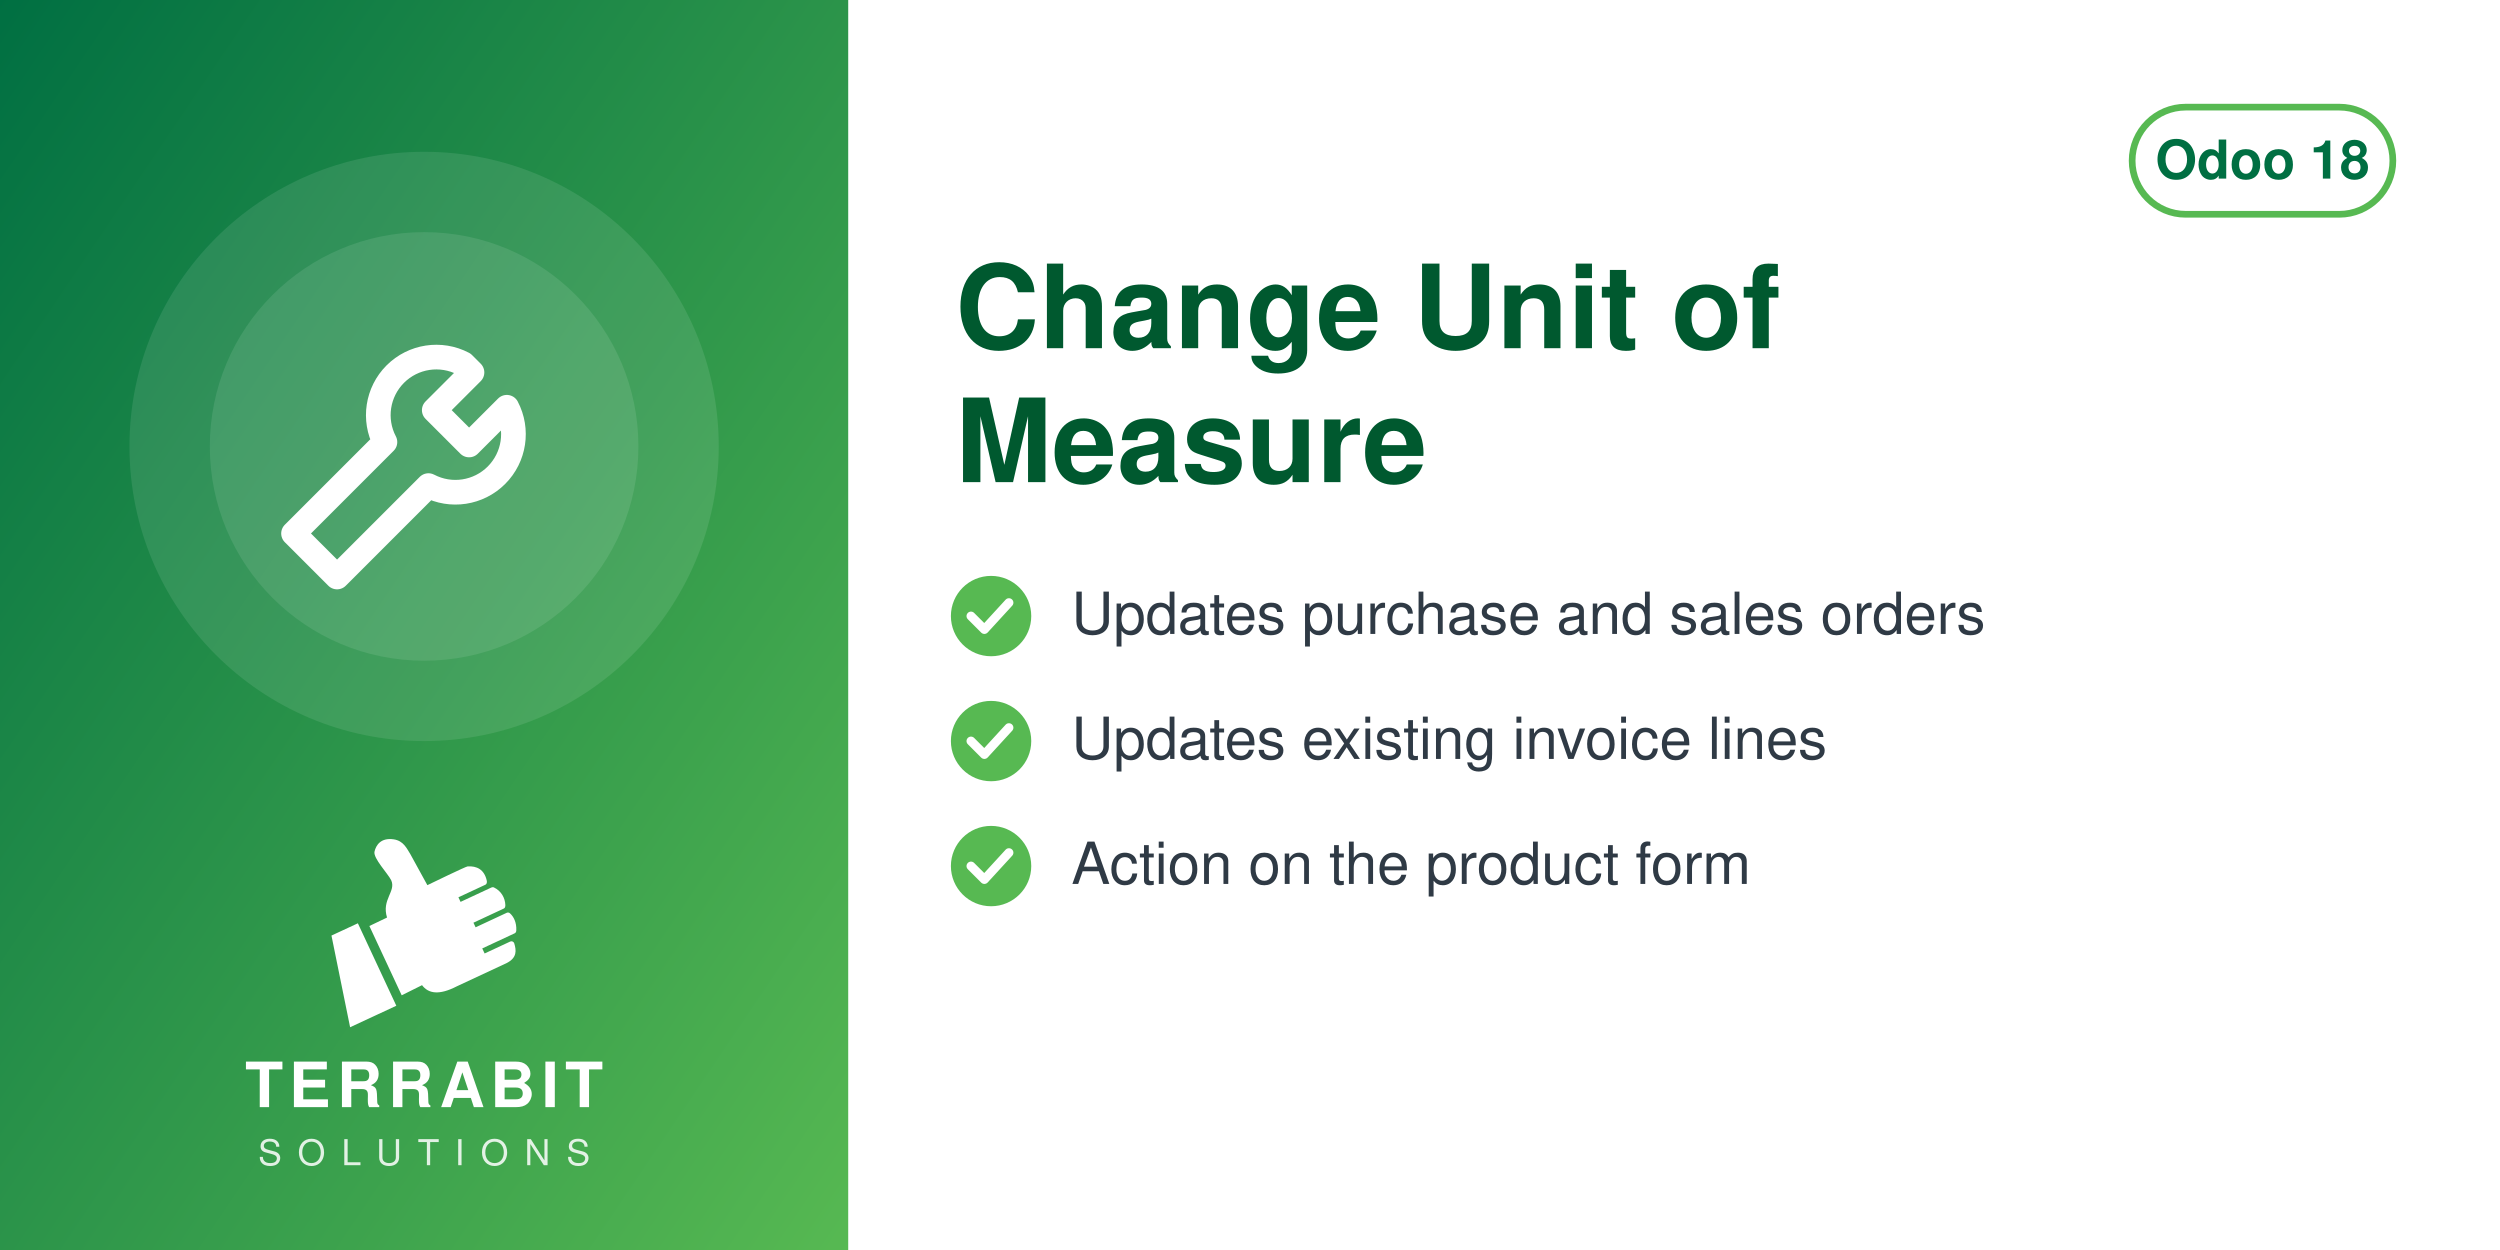
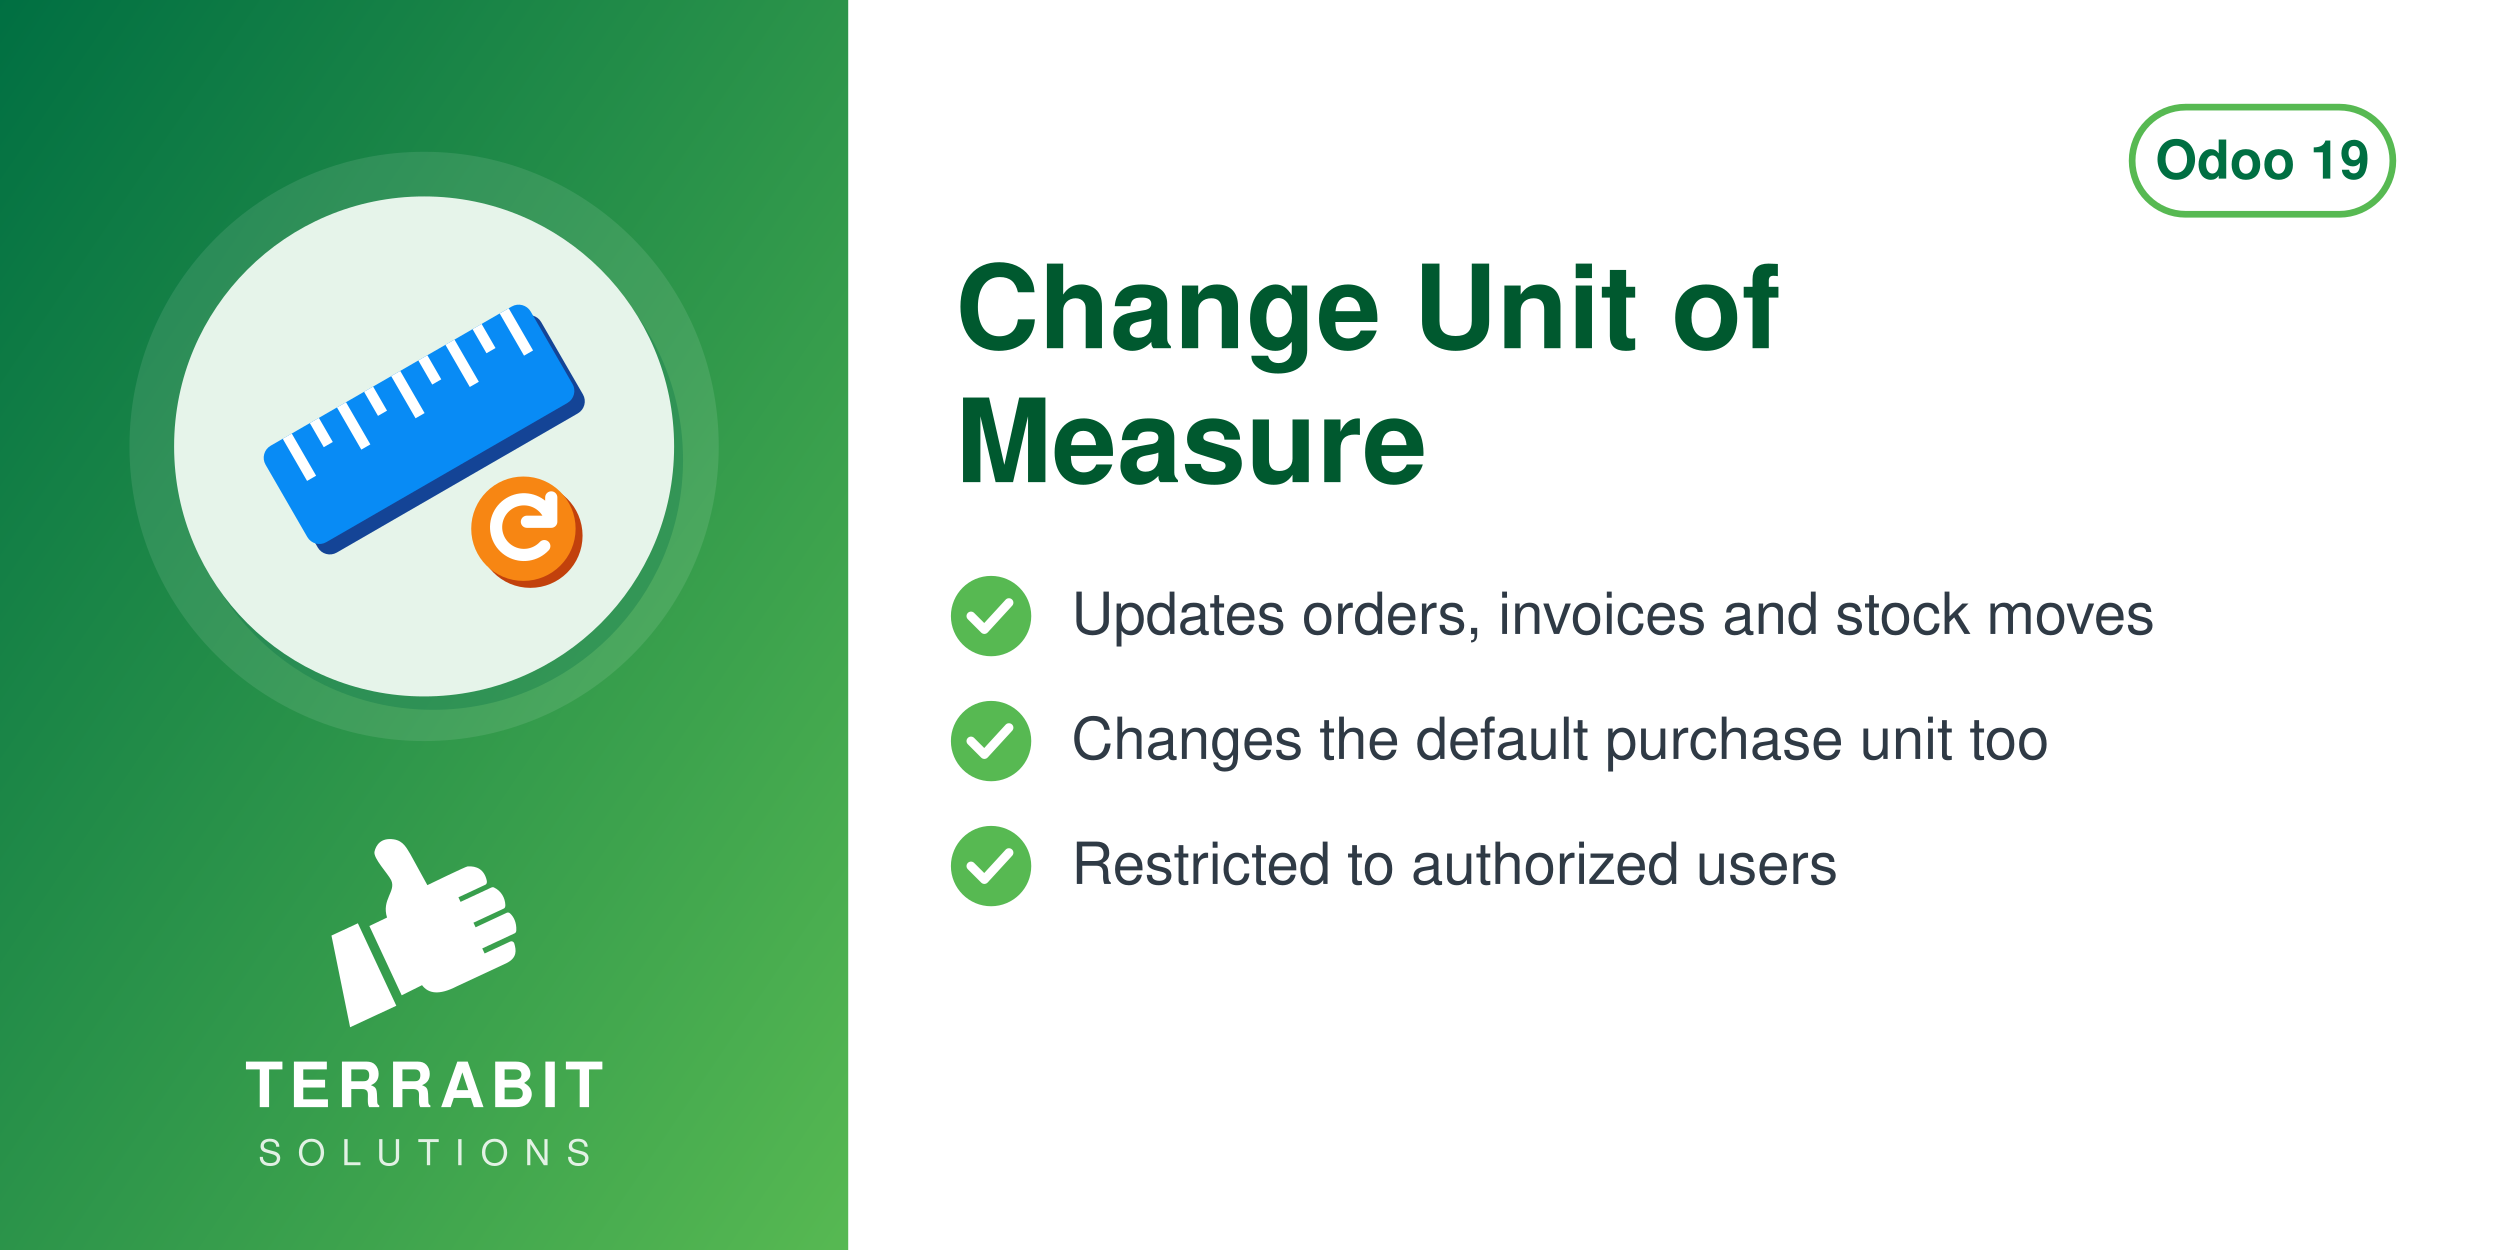
<svg xmlns="http://www.w3.org/2000/svg" width="560" height="280" viewBox="0 0 560 280">
  <defs>
    <linearGradient id="g" x1="0" y1="0" x2="1" y2="1">
      <stop offset="0" stop-color="#006F42" />
      <stop offset="1" stop-color="#57B952" />
    </linearGradient>
  </defs>
  <rect width="560" height="280" fill="#FFFFFF" />
  <rect width="190" height="280" fill="url(#g)" />
  <circle cx="95.0" cy="100" r="66" fill="white" opacity="0.10" />
-   <circle cx="95.0" cy="100" r="48" fill="white" opacity="0.10" />
-   <svg x="56.0" y="61.0" width="78" height="78" viewBox="0 0 24 24">
-     <g fill="none" stroke="white" stroke-width="1.7" stroke-linecap="round" stroke-linejoin="round">
-       <path d="M14.7 6.3a4 4 0 0 0-5.4 5.4L3 18l3 3 6.3-6.3a4 4 0 0 0 5.4-5.4l-2.6 2.6-2.4-2.4 2.6-2.6z" />
+   <circle cx="97.0" cy="103" r="56" fill="#006F42" opacity="0.30" />
+   <circle cx="95.0" cy="100" r="56" fill="#E6F4EA" />
+   <svg x="54.0" y="59.0" width="82" height="82" viewBox="0 0 100 100" preserveAspectRatio="xMidYMid meet">
+     <g transform="translate(4.89,0.24) scale(0.9505)">
+       <defs>
+         <mask id="mi-cut" maskUnits="userSpaceOnUse" x="-20" y="-20" width="140" height="140">
+           <rect x="-20" y="-20" width="140" height="140" fill="#fff" />
+           <circle cx="77" cy="77" r="19" fill="#000" />
+         </mask>
+       </defs>
+       <g mask="url(#mi-cut)">
+         <g transform="translate(3,3)" fill="#144496">
+           <rect x="2" y="30" width="88" height="32" rx="4" transform="rotate(-30 46 46)" />
+         </g>
+         <g fill="#088BF5">
+           <rect x="2" y="30" width="88" height="32" rx="4" transform="rotate(-30 46 46)" />
+         </g>
+         <g transform="rotate(-30 46 46)">
+           <rect x="10" y="30" width="3" height="14" fill="#FFFFFF" />
+           <rect x="19" y="30" width="3" height="8" fill="#FFFFFF" />
+           <rect x="28" y="30" width="3" height="14" fill="#FFFFFF" />
+           <rect x="37" y="30" width="3" height="8" fill="#FFFFFF" />
+           <rect x="46" y="30" width="3" height="14" fill="#FFFFFF" />
+           <rect x="55" y="30" width="3" height="8" fill="#FFFFFF" />
+           <rect x="64" y="30" width="3" height="14" fill="#FFFFFF" />
+           <rect x="73" y="30" width="3" height="8" fill="#FFFFFF" />
+           <rect x="82" y="30" width="3" height="14" fill="#FFFFFF" />
+         </g>
+       </g>
+       <circle cx="78" cy="78" r="15" fill="#C2410C" />
+       <circle cx="76" cy="76" r="15" fill="#F78613" />
+       <path d="M84,74 a8,8 0 1 0 -2,7 M84,67 v7 h-7" fill="none" stroke="#FFFFFF" stroke-width="3.5" stroke-linecap="round" stroke-linejoin="round" />
    </g>
  </svg>
  <svg x="72.0" y="186" width="46" height="46" viewBox="4045 2535 3400 3400" preserveAspectRatio="xMidYMid meet">
    <path fill="#FFFFFF" d="M4648.32 4073.59l636.59 1365.17 -765.09 355.96 -308.63 -1517.87 437.13 -203.26zm725.61 1192.32l336.75 -167.88c105.65,140.85 282.69,170.72 576.82,18.8l819.92 -382.33c181.4,-90.13 164.26,-214.57 130.07,-328.43 -4.28,-14.25 -13.68,-24.81 -27.34,-30.7 -13.67,-5.89 -27.61,-5.11 -41.09,1.18l-422.32 196.93 -39.04 -83.72 538.07 -250.91c16.64,-7.76 24.7,-27.69 25.58,-46.04 6.48,-134.33 -44.36,-230.89 -105.84,-285.23 -15.2,-13.44 -35.71,-15.59 -54.12,-7l-513.92 239.64 -35.6 -76.34 506.31 -236.1c17.69,-8.25 22.52,-36.93 21.83,-56.45 -4.1,-117.31 -67.62,-232.74 -187.72,-290.66 -13.94,-6.72 -28.64,-6.36 -42.69,0.19l-511.21 238.38 -35.37 -75.86 448.98 -209.36c20.44,-9.53 25.81,-42.28 21.02,-64.32 -41.02,-189.07 -167.92,-247.8 -318.14,-237.87 -29.39,1.94 -589.86,273.16 -665.95,310.54l-281.84 -513.57c-59.06,-93.13 -112.7,-221.7 -276.47,-245.13 -211.24,-30.22 -291.56,94.38 -316.89,203.13 -25.32,108.75 223.84,365.99 276.05,473.69 85.52,184.27 -161.86,318.11 -68.41,617.99l-292.54 139.94 535.09 1147.51z" />
  </svg>
  <text x="95.0" y="248" text-anchor="middle" font-family="Helvetica,Arial,sans-serif" font-size="14" font-weight="800" letter-spacing="1.4" fill="white">TERRABIT</text>
  <text x="95.0" y="261" text-anchor="middle" font-family="Helvetica,Arial,sans-serif" font-size="8" font-weight="500" letter-spacing="3.6" fill="white" opacity="0.85">SOLUTIONS</text>
  <g>
    <rect x="477.6" y="24" width="58.4" height="24" rx="12" fill="none" stroke="#57B952" stroke-width="1.5" />
-     <text x="506.8" y="40" text-anchor="middle" font-family="Helvetica,Arial,sans-serif" font-size="12" font-weight="700" fill="#006F42">Odoo 18</text>
+     <text x="506.8" y="40" text-anchor="middle" font-family="Helvetica,Arial,sans-serif" font-size="12" font-weight="700" fill="#006F42">Odoo 19</text>
  </g>
  <text x="214" y="78" font-family="Helvetica,Arial,sans-serif" font-size="26" font-weight="700" fill="#00592F">Change Unit of</text>
  <text x="214" y="108" font-family="Helvetica,Arial,sans-serif" font-size="26" font-weight="700" fill="#00592F">Measure</text>
  <circle cx="222" cy="138" r="9" fill="#57B952" />
  <path d="M217.5 138 l3 3 l5.5 -6" fill="none" stroke="white" stroke-width="2" stroke-linecap="round" stroke-linejoin="round" />
-   <text x="240" y="142" font-family="Helvetica,Arial,sans-serif" font-size="13" fill="#2F3A45">Updates purchase and sales orders</text>
+   <text x="240" y="142" font-family="Helvetica,Arial,sans-serif" font-size="13" fill="#2F3A45">Updates orders, invoices and stock moves</text>
  <circle cx="222" cy="166" r="9" fill="#57B952" />
  <path d="M217.5 166 l3 3 l5.5 -6" fill="none" stroke="white" stroke-width="2" stroke-linecap="round" stroke-linejoin="round" />
-   <text x="240" y="170" font-family="Helvetica,Arial,sans-serif" font-size="13" fill="#2F3A45">Updates existing invoice lines</text>
+   <text x="240" y="170" font-family="Helvetica,Arial,sans-serif" font-size="13" fill="#2F3A45">Changes the default purchase unit too</text>
  <circle cx="222" cy="194" r="9" fill="#57B952" />
  <path d="M217.5 194 l3 3 l5.5 -6" fill="none" stroke="white" stroke-width="2" stroke-linecap="round" stroke-linejoin="round" />
-   <text x="240" y="198" font-family="Helvetica,Arial,sans-serif" font-size="13" fill="#2F3A45">Action on the product form</text>
+   <text x="240" y="198" font-family="Helvetica,Arial,sans-serif" font-size="13" fill="#2F3A45">Restricted to authorized users</text>
</svg>
